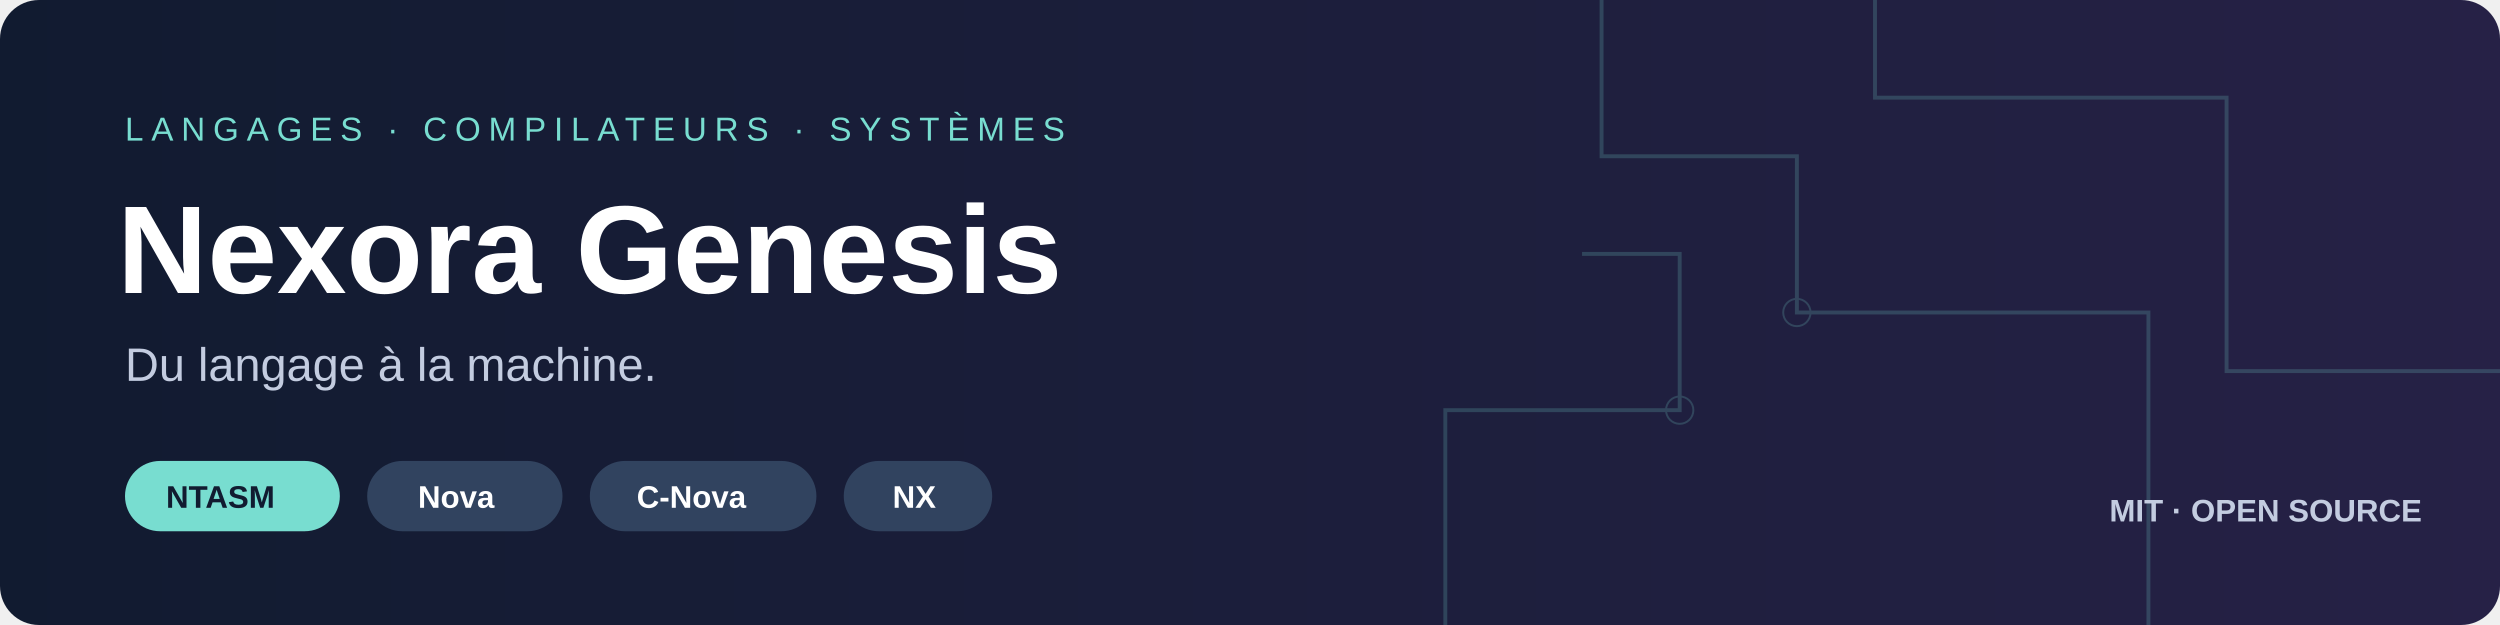
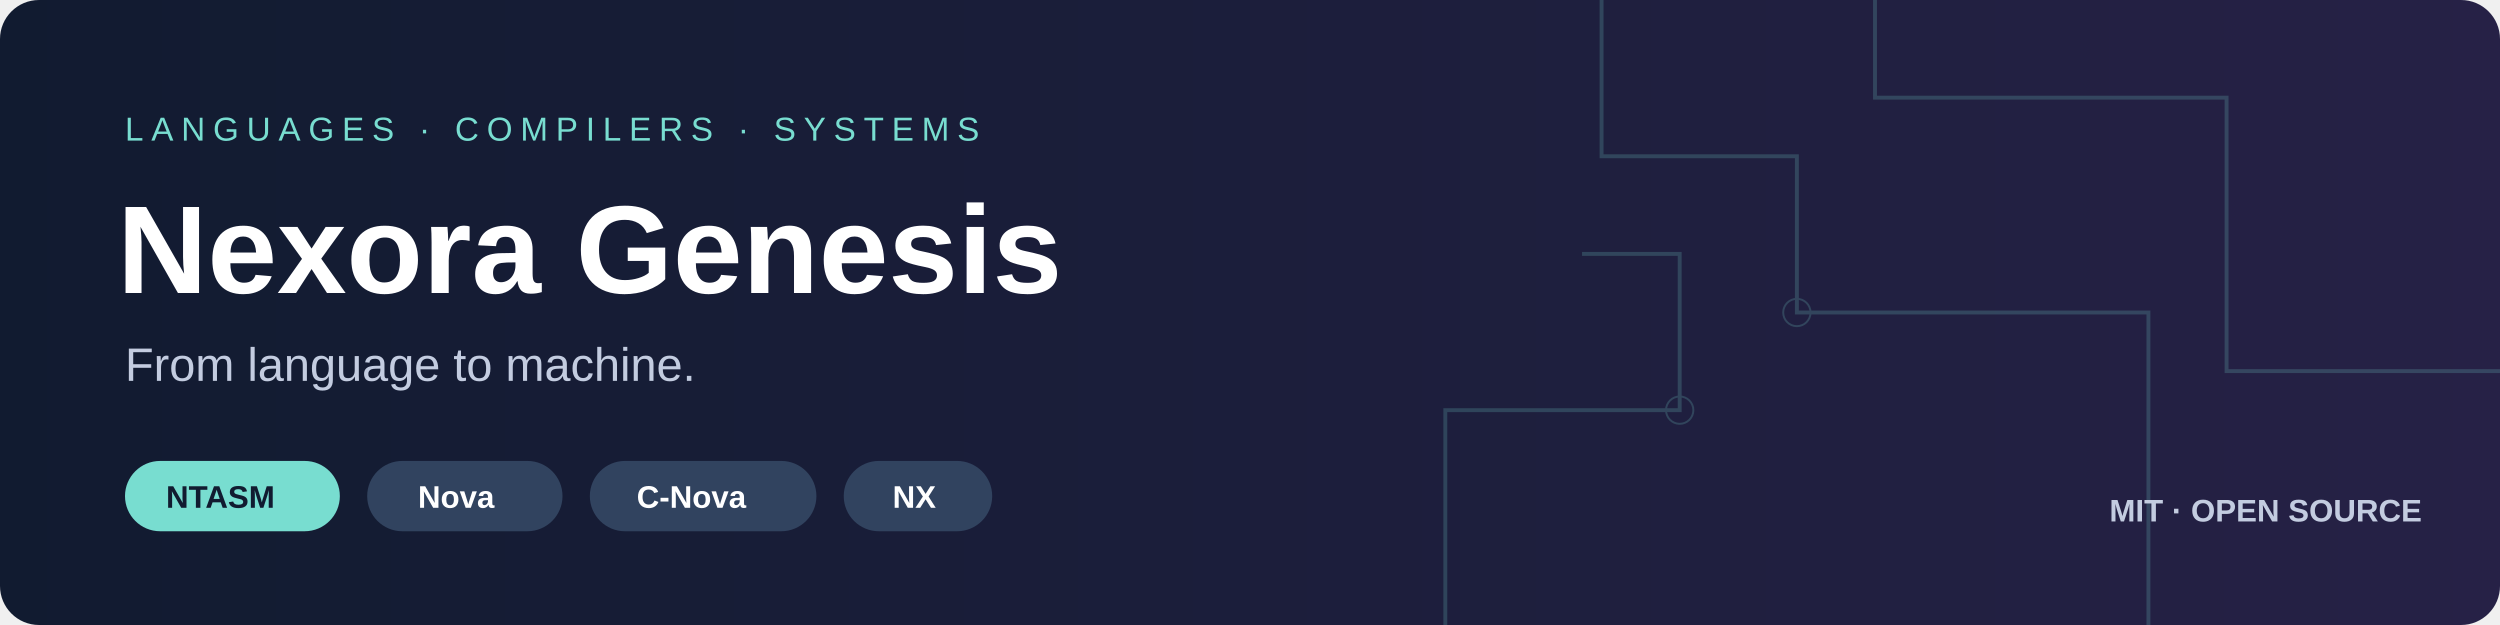
<svg xmlns="http://www.w3.org/2000/svg" width="1280" height="320" viewBox="0 0 1280 320" role="img" aria-labelledby="title desc">
  <defs>
    <linearGradient id="bg">
      <stop stop-color="#111b30" />
      <stop offset="1" stop-color="#262146" />
    </linearGradient>
  </defs>
  <rect width="1280" height="320" rx="20" fill="url(#bg)" />
  <g fill="none" stroke="#78ddd0" opacity=".2">
    <path d="M820 0v80h100v80h180v160M960 0v50h180v140h140M740 320V210h120v-80h-50" stroke-width="2" />
    <circle cx="920" cy="160" r="7" />
    <circle cx="860" cy="210" r="7" />
  </g>
  <g font-family="Segoe UI,Arial,sans-serif">
-     <text x="64" y="72" fill="#78ddd0" font-size="17" letter-spacing="4">LANGAGES · COMPILATEURS · SYSTÈMES</text>
+     <text x="64" y="72" fill="#78ddd0" font-size="17" letter-spacing="4">LANGUAGES · COMPILERS · SYSTEMS</text>
    <text x="60" y="150" fill="#ffffff" font-size="64" font-weight="700">Nexora Genesis</text>
-     <text x="64" y="195" fill="#c3cce0" font-size="24">Du langage à la machine.</text>
+     <text x="64" y="195" fill="#c3cce0" font-size="24">From language to machine.</text>
    <g font-size="16" font-weight="600">
      <rect x="64" y="236" width="110" height="36" rx="18" fill="#78ddd0" />
      <text x="85" y="260" fill="#111b30">NTASM</text>
      <rect x="188" y="236" width="100" height="36" rx="18" fill="#31435f" />
      <text x="214" y="260" fill="#fff">Nova</text>
      <rect x="302" y="236" width="116" height="36" rx="18" fill="#31435f" />
      <text x="326" y="260" fill="#fff">C-Nova</text>
      <rect x="432" y="236" width="76" height="36" rx="18" fill="#31435f" />
      <text x="457" y="260" fill="#fff">NX</text>
      <text x="1080" y="267" fill="#c3cce0">MIT · OPEN SOURCE</text>
    </g>
  </g>
</svg>
